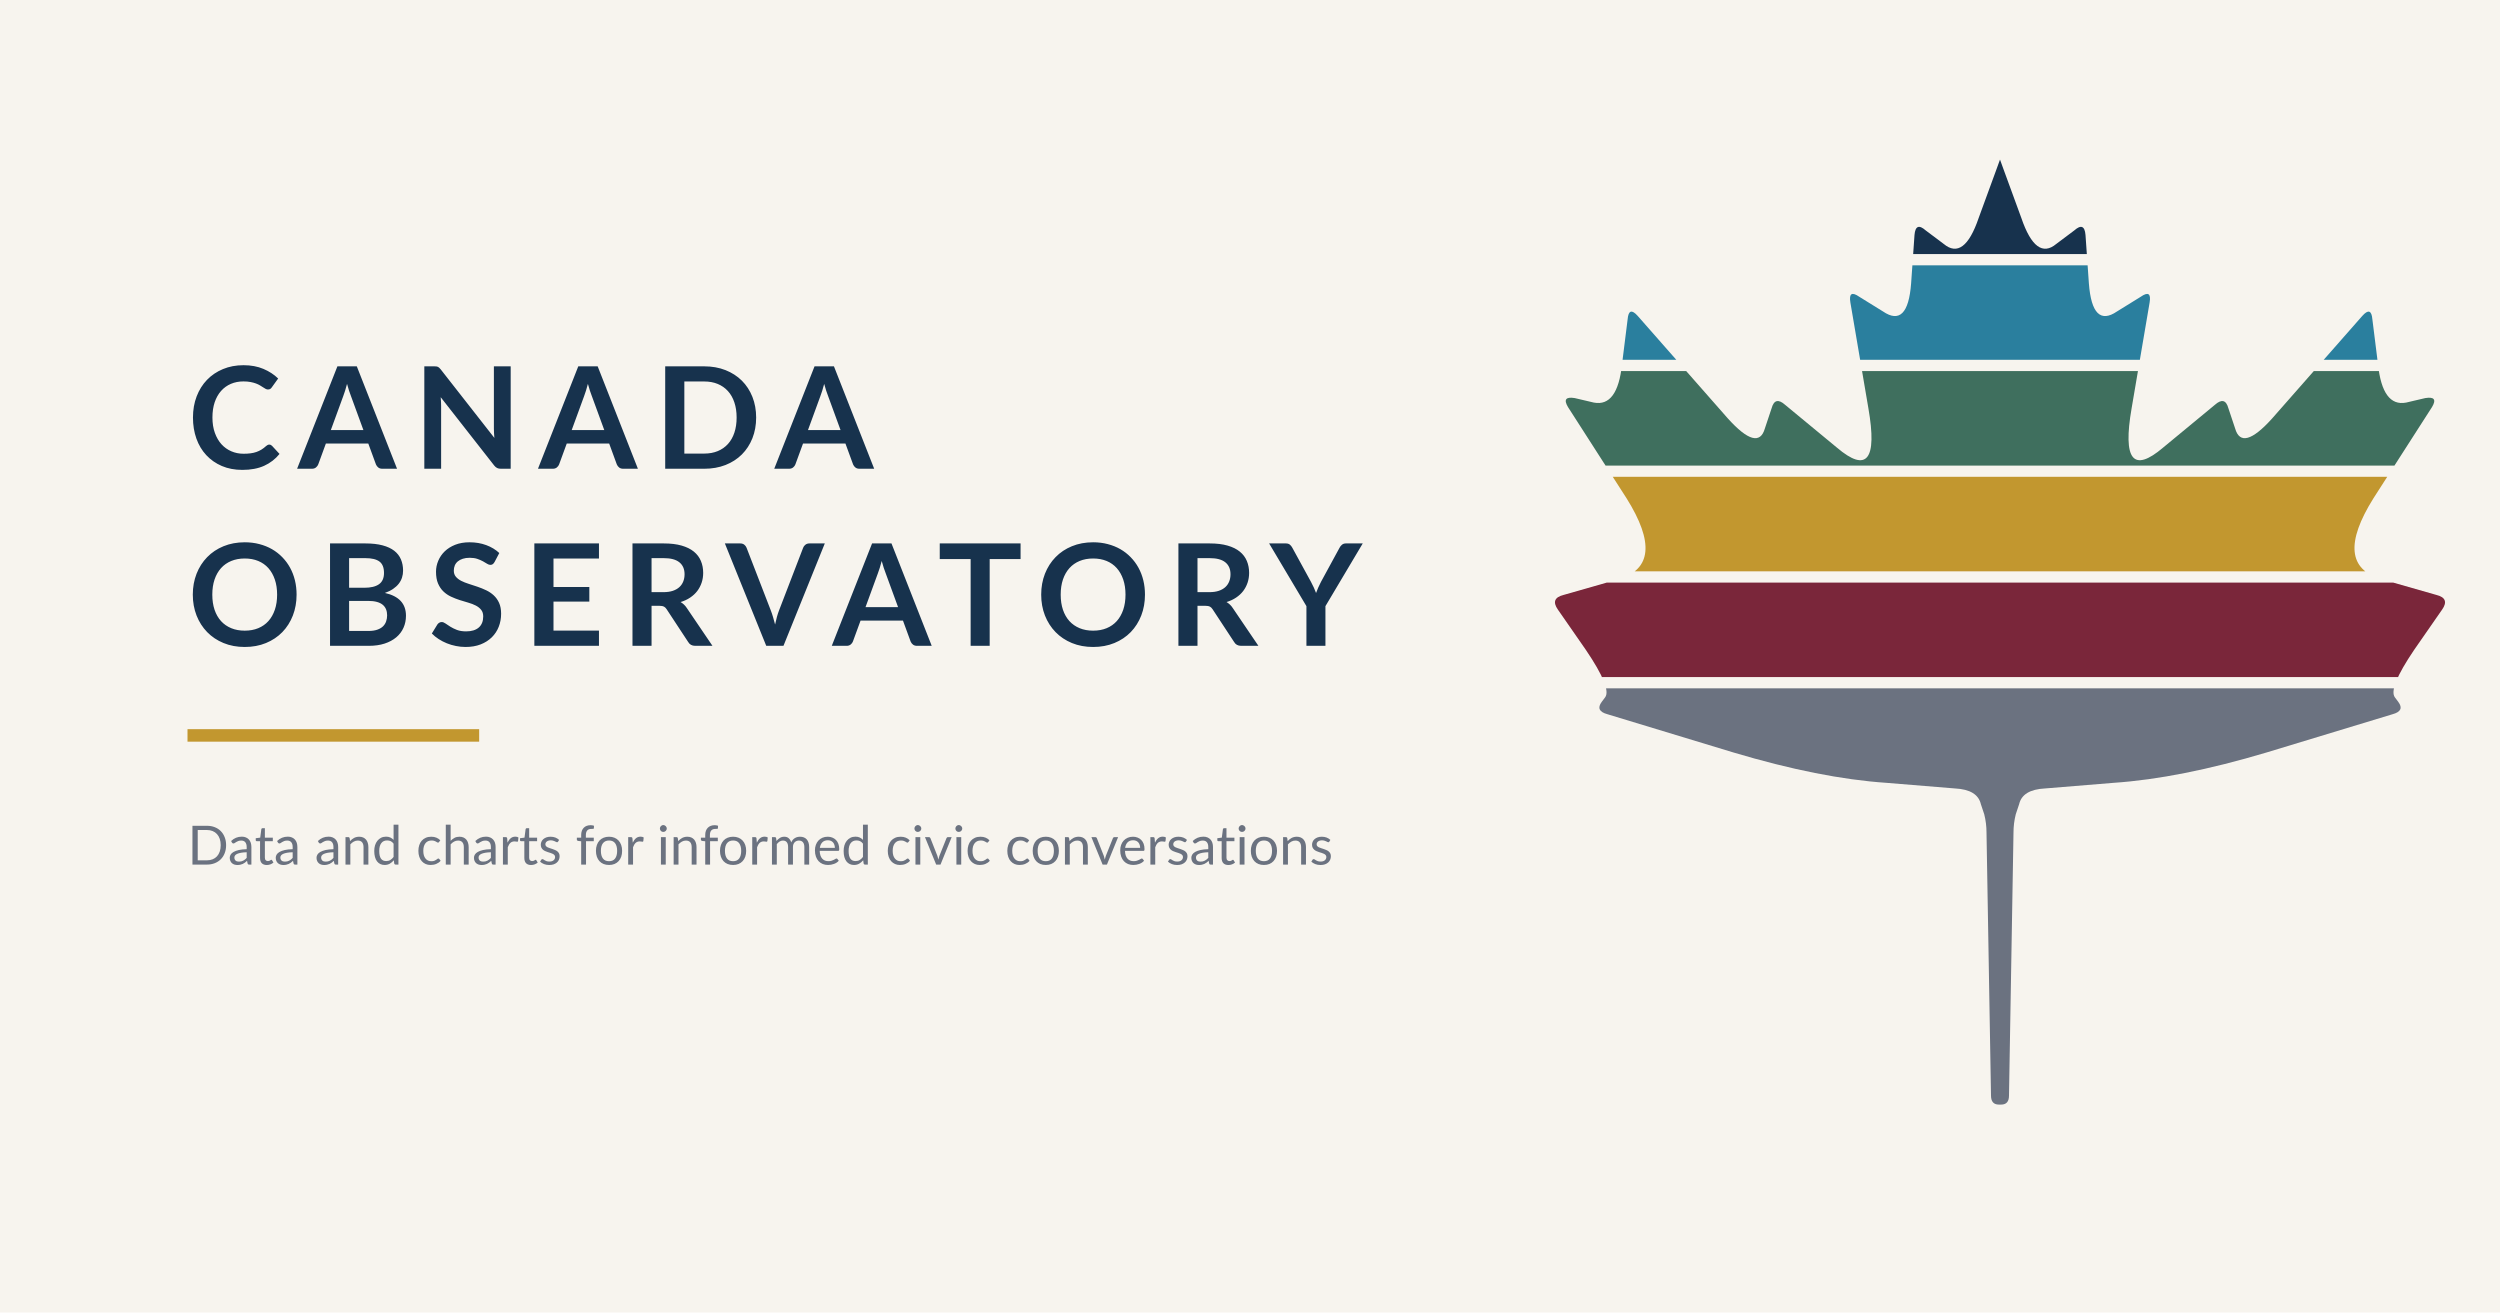
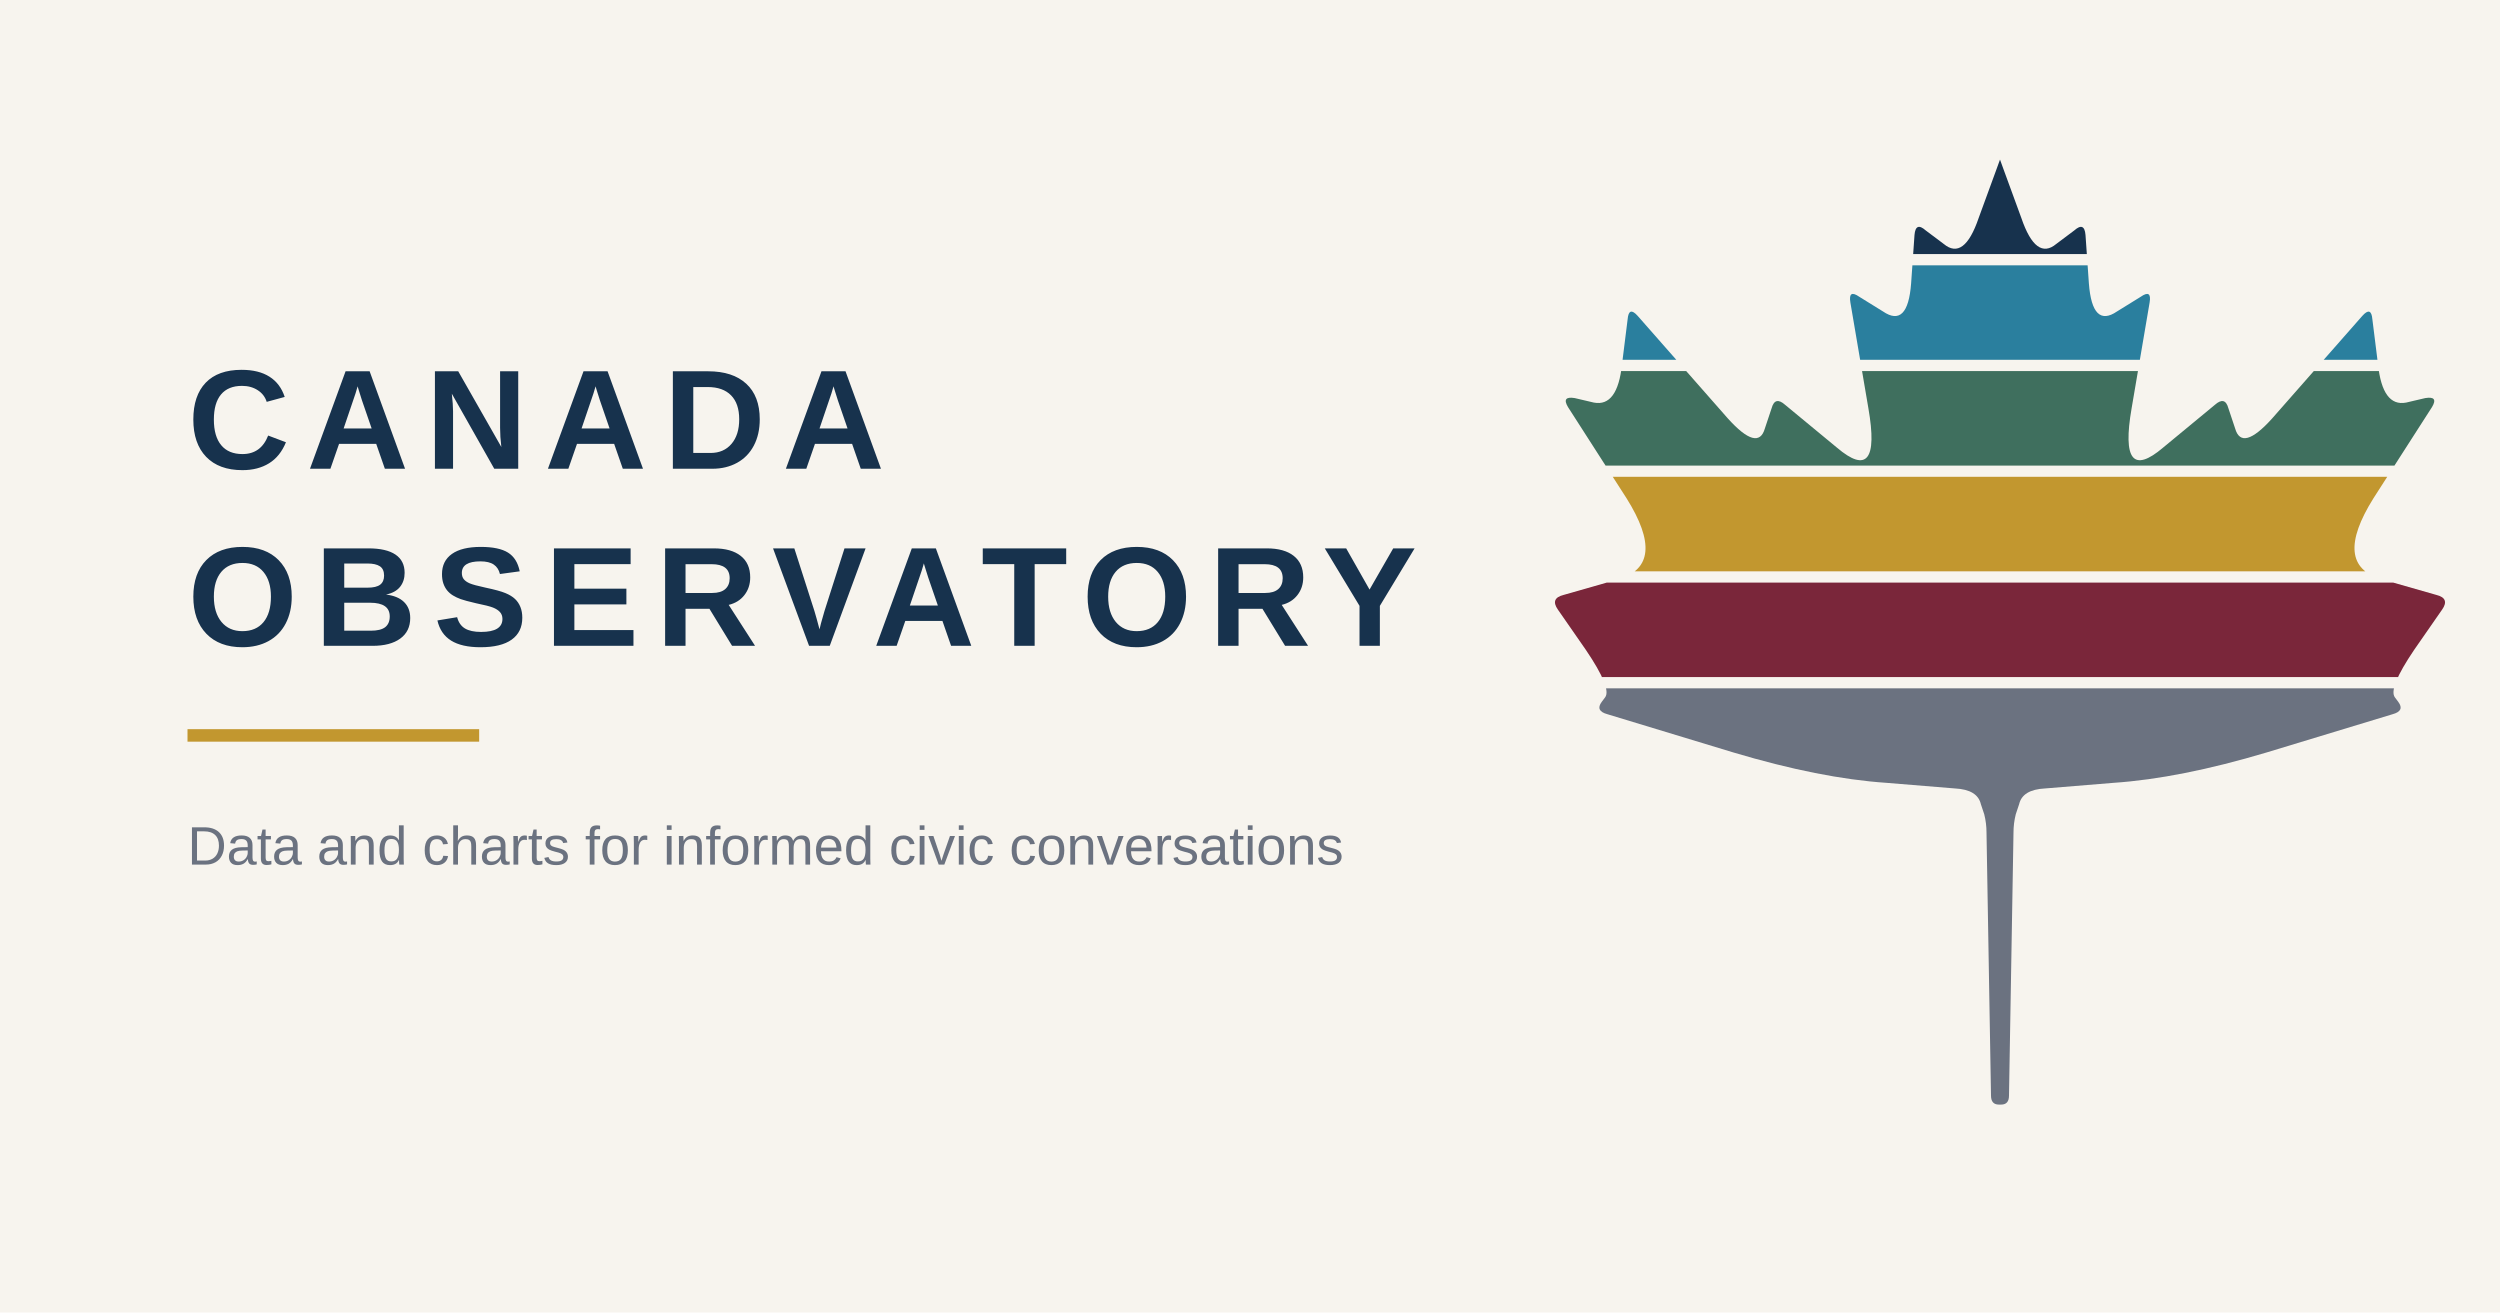
<svg xmlns="http://www.w3.org/2000/svg" viewBox="0 0 1200 630">
  <rect x="0" y="0" width="1200" height="630" fill="#F7F4EE" />
-   <text x="90" y="225" font-family="Lato, 'Helvetica Neue', Arial, sans-serif" font-size="68" font-weight="700" letter-spacing="8" fill="#17324D">CANADA</text>
-   <text x="90" y="310" font-family="Lato, 'Helvetica Neue', Arial, sans-serif" font-size="68" font-weight="700" letter-spacing="8" fill="#17324D">OBSERVATORY</text>
+   <text x="90" y="225" font-family="'Radio Canada', 'Helvetica Neue', Arial, sans-serif" font-size="68" font-weight="700" letter-spacing="8" fill="#17324D">CANADA</text>
+   <text x="90" y="310" font-family="'Radio Canada', 'Helvetica Neue', Arial, sans-serif" font-size="68" font-weight="700" letter-spacing="8" fill="#17324D">OBSERVATORY</text>
  <rect x="90" y="350" width="140" height="6" fill="#C2972F" />
-   <text x="90" y="415" font-family="Lato, 'Helvetica Neue', Arial, sans-serif" font-size="26" fill="#6B7280">Data and charts for informed civic conversations</text>
+   <text x="90" y="415" font-family="'Radio Canada', 'Helvetica Neue', Arial, sans-serif" font-size="26" fill="#6B7280">Data and charts for informed civic conversations</text>
  <g transform="translate(690,55) scale(5.4)">
    <defs>
      <path id="ogl" d="M 50.0 4.0 Q 50.0 4.0 50.4 5.1 L 51.9 9.2 Q 53.2 13.0 55.0 11.5 L 56.6 10.3 Q 57.5 9.5 57.6 10.7 L 57.9 15.0 Q 58.2 19.0 60.4 17.5 L 62.5 16.2 Q 63.5 15.5 63.3 16.7 L 61.7 26.1 Q 60.5 33.0 64.5 29.6 L 69.1 25.8 Q 70.0 25.0 70.3 26.1 L 70.9 27.9 Q 71.5 30.0 74.2 27.0 L 82.2 17.9 Q 83.0 17.0 83.1 18.2 L 83.6 22.2 Q 84.0 26.0 86.1 25.6 L 87.8 25.2 Q 89.0 25.0 88.4 26.0 L 83.2 34.1 Q 79.5 40.0 83.9 41.3 L 88.8 42.7 Q 90.0 43.0 89.3 44.0 L 86.8 47.6 Q 84.5 51.0 85.1 51.8 L 85.4 52.2 Q 86.0 53.0 84.9 53.3 L 73.7 56.7 Q 66.0 59.0 60.1 59.4 L 54.0 59.9 Q 52.0 60.0 51.7 61.3 L 51.4 62.2 Q 51.2 63.0 51.2 63.8 L 50.8 87.2 Q 50.8 88.0 50.1 88.0 L 49.9 88.0 Q 49.2 88.0 49.2 87.2 L 48.8 63.8 Q 48.8 63.0 48.6 62.2 L 48.3 61.3 Q 48.0 60.0 46.0 59.9 L 39.9 59.4 Q 34.0 59.0 26.3 56.7 L 15.1 53.3 Q 14.0 53.0 14.6 52.2 L 14.9 51.8 Q 15.5 51.0 13.2 47.6 L 10.7 44.0 Q 10.0 43.0 11.2 42.7 L 16.1 41.3 Q 20.5 40.0 16.8 34.1 L 11.6 26.0 Q 11.0 25.0 12.2 25.2 L 13.9 25.6 Q 16.0 26.0 16.4 22.2 L 16.9 18.2 Q 17.0 17.0 17.8 17.9 L 25.8 27.0 Q 28.5 30.0 29.1 27.9 L 29.7 26.1 Q 30.0 25.0 30.9 25.8 L 35.5 29.6 Q 39.5 33.0 38.3 26.1 L 36.7 16.7 Q 36.5 15.5 37.5 16.2 L 39.6 17.5 Q 41.8 19.0 42.1 15.0 L 42.4 10.7 Q 42.5 9.5 43.4 10.3 L 45.0 11.5 Q 46.8 13.0 48.1 9.2 L 49.6 5.1 Q 50.0 4.0 50.0 4.0 Z" />
      <clipPath id="ogc">
        <use href="#ogl" />
      </clipPath>
    </defs>
    <g clip-path="url(#ogc)">
      <rect x="0" y="0" width="100" height="100" fill="#F7F4EE" />
      <rect x="0" y="4" width="100" height="8.4" fill="#17324D" />
      <rect x="0" y="13.4" width="100" height="8.4" fill="#2A7F9E" />
      <rect x="0" y="22.8" width="100" height="8.4" fill="#3F6F5E" />
      <rect x="0" y="32.2" width="100" height="8.4" fill="#C2972F" />
      <rect x="0" y="41.6" width="100" height="8.4" fill="#7A263A" />
      <rect x="0" y="51" width="100" height="41" fill="#6B7280" />
    </g>
  </g>
</svg>
